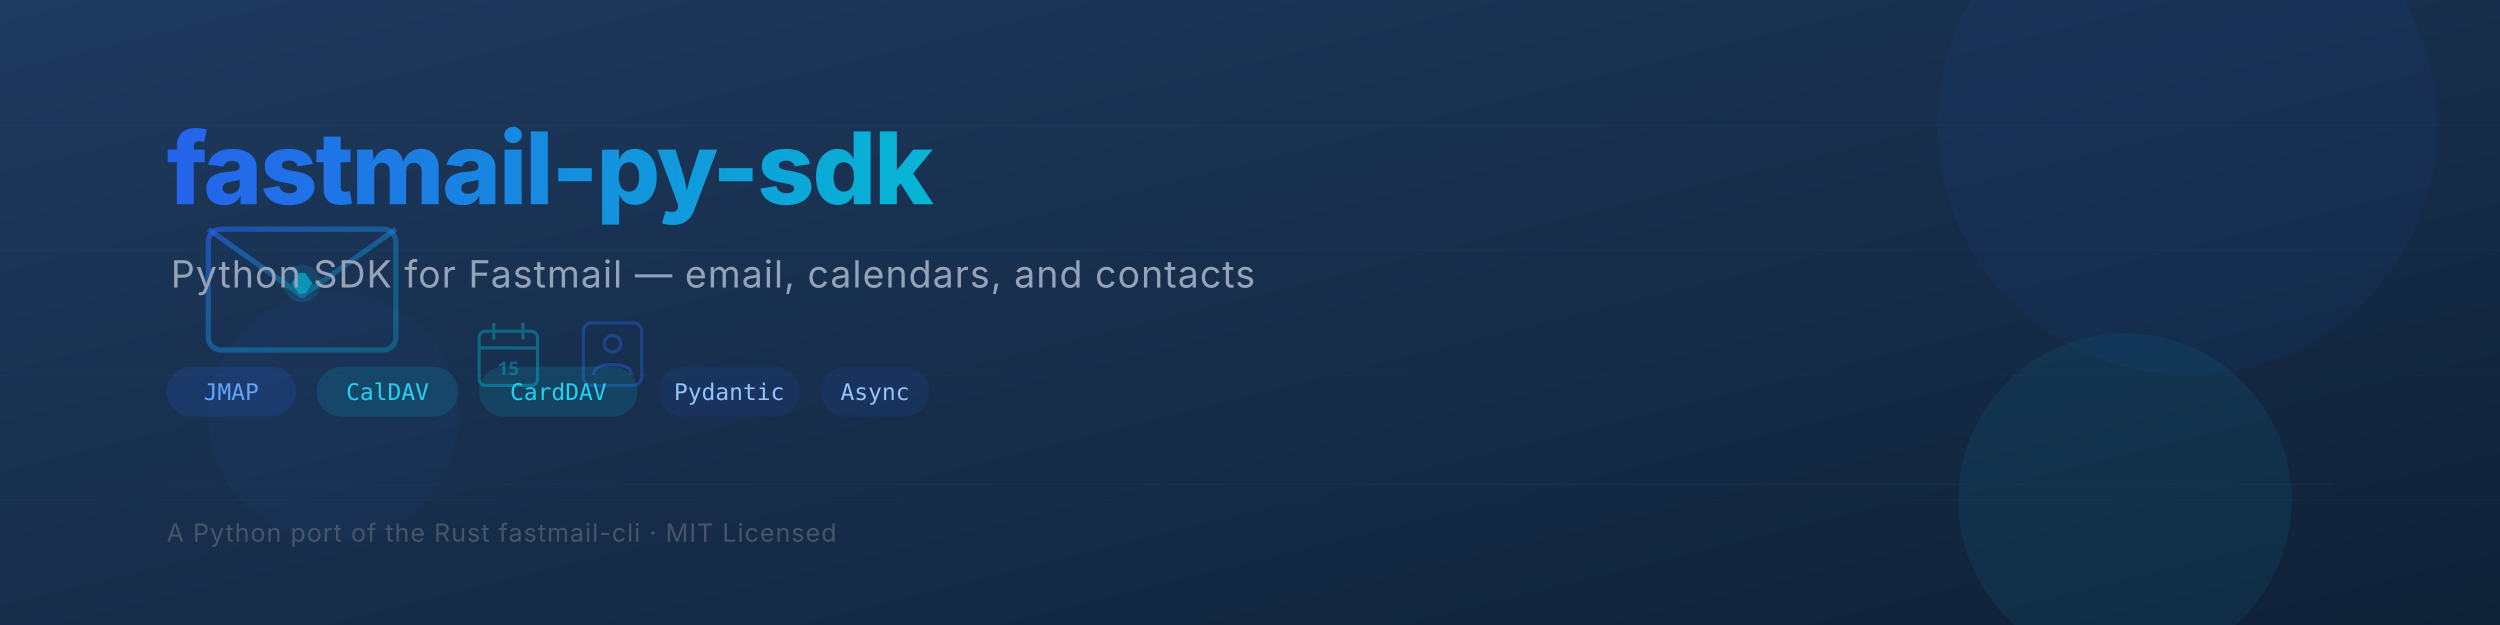
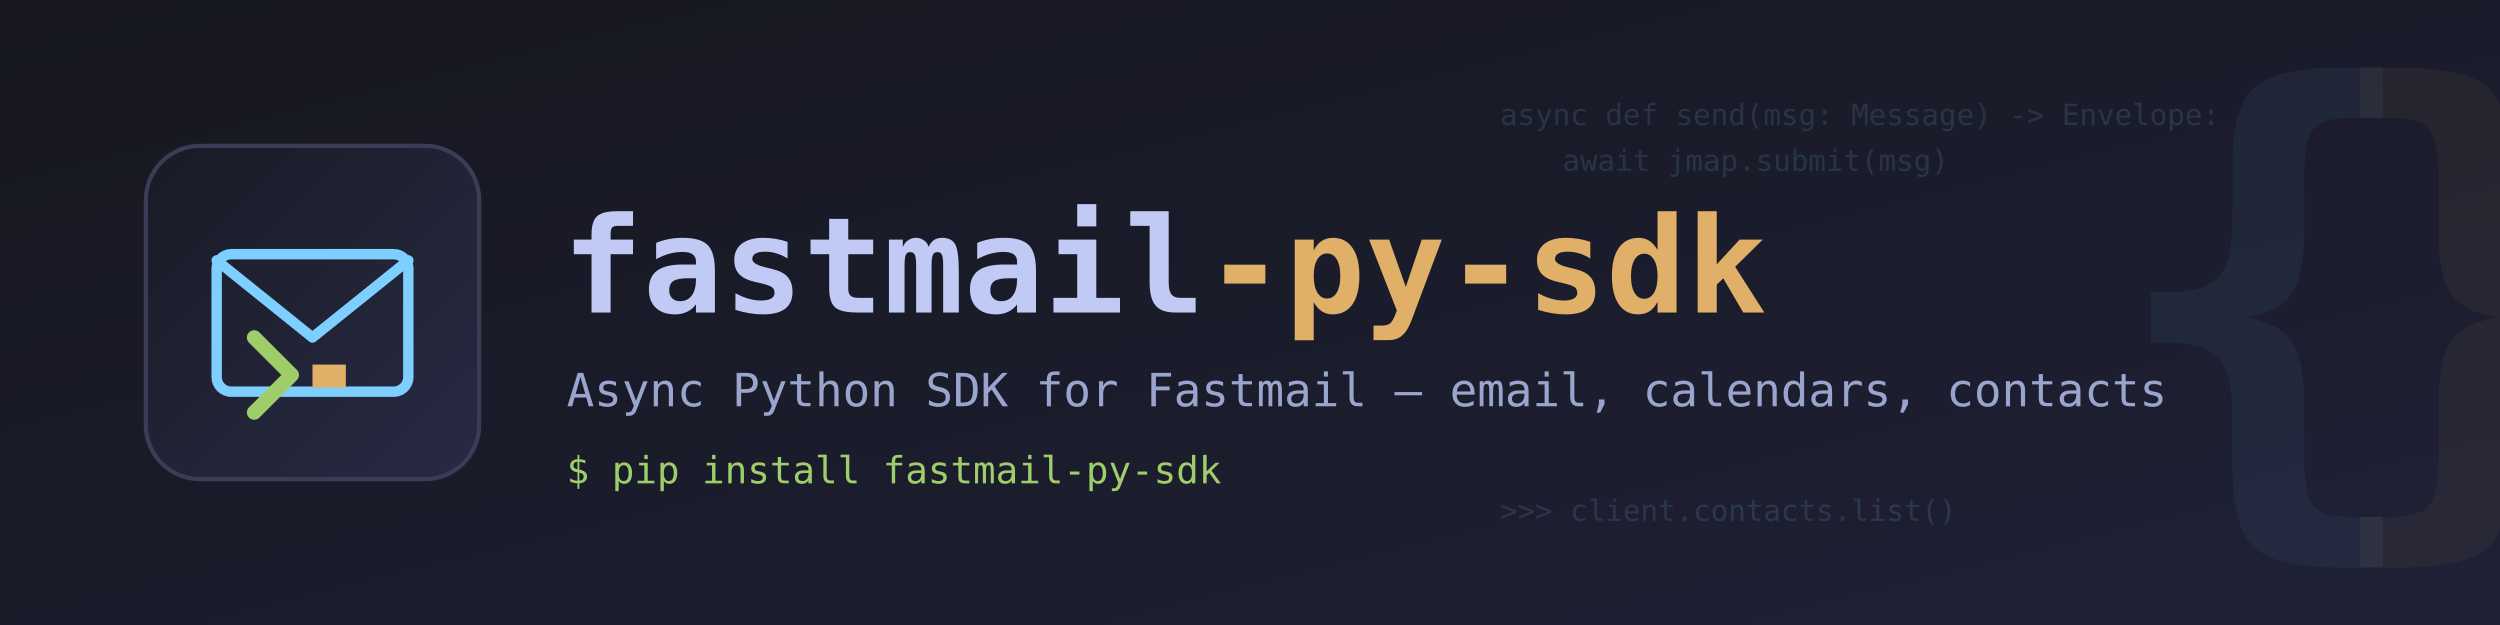
- <svg xmlns="http://www.w3.org/2000/svg" viewBox="0 0 1200 300" fill="none">
+ <svg xmlns="http://www.w3.org/2000/svg" viewBox="0 0 1200 300" width="1200" height="300" role="img" aria-label="fastmail-py-sdk banner">
  <defs>
-     <linearGradient id="bgGrad" x1="0" y1="0" x2="1" y2="1">
-       <stop offset="0%" stop-color="#1E3A5F" />
-       <stop offset="100%" stop-color="#0F2137" />
+     <linearGradient id="bg" x1="0" y1="0" x2="1" y2="1">
+       <stop offset="0" stop-color="#16171f" />
+       <stop offset="1" stop-color="#1f2136" />
    </linearGradient>
-     <linearGradient id="textGrad" x1="0" y1="0" x2="1" y2="0">
-       <stop offset="0%" stop-color="#2563EB" />
-       <stop offset="100%" stop-color="#06B6D4" />
-     </linearGradient>
-     <linearGradient id="envelopeGrad" x1="0" y1="0" x2="1" y2="1">
-       <stop offset="0%" stop-color="#2563EB" stop-opacity="0.6" />
-       <stop offset="100%" stop-color="#06B6D4" stop-opacity="0.3" />
+     <linearGradient id="chipBg2" x1="0" y1="0" x2="1" y2="1">
+       <stop offset="0" stop-color="#1a1b26" />
+       <stop offset="1" stop-color="#282a44" />
    </linearGradient>
  </defs>
-   <rect width="1200" height="300" fill="url(#bgGrad)" />
-   <circle cx="1050" cy="60" r="120" fill="#2563EB" opacity="0.06" />
-   <circle cx="1020" cy="240" r="80" fill="#06B6D4" opacity="0.08" />
-   <circle cx="160" cy="200" r="60" fill="#2563EB" opacity="0.05" />
-   <g opacity="0.03" stroke="#06B6D4" stroke-width="1">
-     <line x1="0" y1="60" x2="1200" y2="60" />
-     <line x1="0" y1="120" x2="1200" y2="120" />
-     <line x1="0" y1="180" x2="1200" y2="180" />
-     <line x1="0" y1="240" x2="1200" y2="240" />
+   <rect width="1200" height="300" fill="url(#bg)" />
+   <text x="1010" y="230" font-family="ui-monospace, 'Cascadia Code', monospace" font-size="260" fill="#7dcfff" opacity="0.06" font-weight="700">{</text>
+   <text x="1110" y="230" font-family="ui-monospace, 'Cascadia Code', monospace" font-size="260" fill="#e0af68" opacity="0.06" font-weight="700">}</text>
+   <g font-family="ui-monospace, 'Cascadia Code', monospace" font-size="14" fill="#7dcfff" opacity="0.14">
+     <text x="720" y="60">async def send(msg: Message) -&gt; Envelope:</text>
+     <text x="750" y="82">await jmap.submit(msg)</text>
+     <text x="720" y="250">&gt;&gt;&gt; client.contacts.list()</text>
  </g>
-   <g transform="translate(100, 90)">
-     <rect x="0" y="20" width="90" height="58" rx="6" stroke="url(#envelopeGrad)" stroke-width="2.5" fill="none" />
-     <path d="M0 20 L45 52 L90 20" stroke="url(#envelopeGrad)" stroke-width="2.5" fill="none" stroke-linejoin="round" />
-     <g transform="translate(45, 46)">
-       <circle cx="0" cy="0" r="9" fill="#06B6D4" opacity="0.15" />
-       <path d="M-5 0 L-1.5 5 L1.5 5 L5 0 L1.5 -5 L-1.5 -5 Z" fill="#06B6D4" opacity="0.7" />
-     </g>
+   <g transform="translate(70,70)">
+     <rect x="0" y="0" width="160" height="160" rx="26" fill="url(#chipBg2)" stroke="#3b3d57" stroke-width="2" />
+     <rect x="34" y="52" width="92" height="66" rx="7" fill="none" stroke="#7dcfff" stroke-width="5" />
+     <path d="M34 55 L80 92 L126 55" fill="none" stroke="#7dcfff" stroke-width="5" stroke-linecap="round" stroke-linejoin="round" />
+     <path d="M52 128 L70 110 L52 92" fill="none" stroke="#9ece6a" stroke-width="7" stroke-linecap="round" stroke-linejoin="round" />
+     <rect x="80" y="105" width="16" height="11" fill="#e0af68">
+       <animate attributeName="opacity" values="1;0;1" dur="1.2s" repeatCount="indefinite" />
+     </rect>
  </g>
-   <g transform="translate(230, 155)" opacity="0.4">
-     <rect x="0" y="4" width="28" height="26" rx="3" stroke="#06B6D4" stroke-width="1.5" fill="none" />
-     <line x1="0" y1="12" x2="28" y2="12" stroke="#06B6D4" stroke-width="1.5" />
-     <line x1="7" y1="0" x2="7" y2="8" stroke="#06B6D4" stroke-width="1.5" />
-     <line x1="21" y1="0" x2="21" y2="8" stroke="#06B6D4" stroke-width="1.5" />
-     <text x="14" y="25" text-anchor="middle" font-family="system-ui" font-size="9" fill="#06B6D4" font-weight="600">15</text>
+   <g font-family="ui-monospace, SFMono-Regular, 'Cascadia Code', 'Roboto Mono', Menlo, Consolas, monospace" font-weight="700">
+     <text x="270" y="150" font-size="64" fill="#c0caf5">fastmail<tspan fill="#e0af68">-py-sdk</tspan>
+     </text>
  </g>
-   <g transform="translate(280, 155)" opacity="0.4">
-     <rect x="0" y="0" width="28" height="30" rx="4" stroke="#2563EB" stroke-width="1.5" fill="none" />
-     <circle cx="14" cy="10" r="4" stroke="#2563EB" stroke-width="1.5" fill="none" />
-     <path d="M5 25 Q5 20 14 20 Q23 20 23 25" stroke="#2563EB" stroke-width="1.5" fill="none" />
+   <text x="272" y="195" font-family="ui-monospace, SFMono-Regular, 'Cascadia Code', monospace" font-size="22" fill="#9aa5ce">
+     Async Python SDK for Fastmail — email, calendars, contacts
+   </text>
+   <g font-family="ui-monospace, SFMono-Regular, 'Cascadia Code', monospace" font-size="18" fill="#9ece6a">
+     <text x="272" y="232">$ pip install fastmail-py-sdk</text>
  </g>
-   <text x="80" y="98" font-family="system-ui, -apple-system, sans-serif" font-size="48" font-weight="800" fill="url(#textGrad)" letter-spacing="-1">fastmail-py-sdk</text>
-   <text x="82" y="138" font-family="system-ui, -apple-system, sans-serif" font-size="18" fill="#94A3B8" letter-spacing="0.5">Python SDK for Fastmail — email, calendars, and contacts</text>
-   <g transform="translate(80, 176)">
-     <rect x="0" y="0" width="62" height="24" rx="12" fill="#2563EB" opacity="0.15" />
-     <text x="31" y="16" text-anchor="middle" font-family="system-ui, monospace" font-size="11" fill="#60A5FA">JMAP</text>
-     <rect x="72" y="0" width="68" height="24" rx="12" fill="#06B6D4" opacity="0.15" />
-     <text x="106" y="16" text-anchor="middle" font-family="system-ui, monospace" font-size="11" fill="#22D3EE">CalDAV</text>
-     <rect x="150" y="0" width="76" height="24" rx="12" fill="#06B6D4" opacity="0.15" />
-     <text x="188" y="16" text-anchor="middle" font-family="system-ui, monospace" font-size="11" fill="#22D3EE">CardDAV</text>
-     <rect x="236" y="0" width="68" height="24" rx="12" fill="#2563EB" opacity="0.1" />
-     <text x="270" y="16" text-anchor="middle" font-family="system-ui, monospace" font-size="11" fill="#93C5FD">Pydantic</text>
-     <rect x="314" y="0" width="52" height="24" rx="12" fill="#2563EB" opacity="0.1" />
-     <text x="340" y="16" text-anchor="middle" font-family="system-ui, monospace" font-size="11" fill="#93C5FD">Async</text>
-   </g>
-   <rect x="80" y="232" width="1040" height="1" fill="#1E3A5F" opacity="0.3" />
-   <text x="80" y="260" font-family="system-ui, -apple-system, sans-serif" font-size="12" fill="#475569" letter-spacing="0.5">A Python port of the Rust fastmail-cli · MIT Licensed</text>
</svg>
